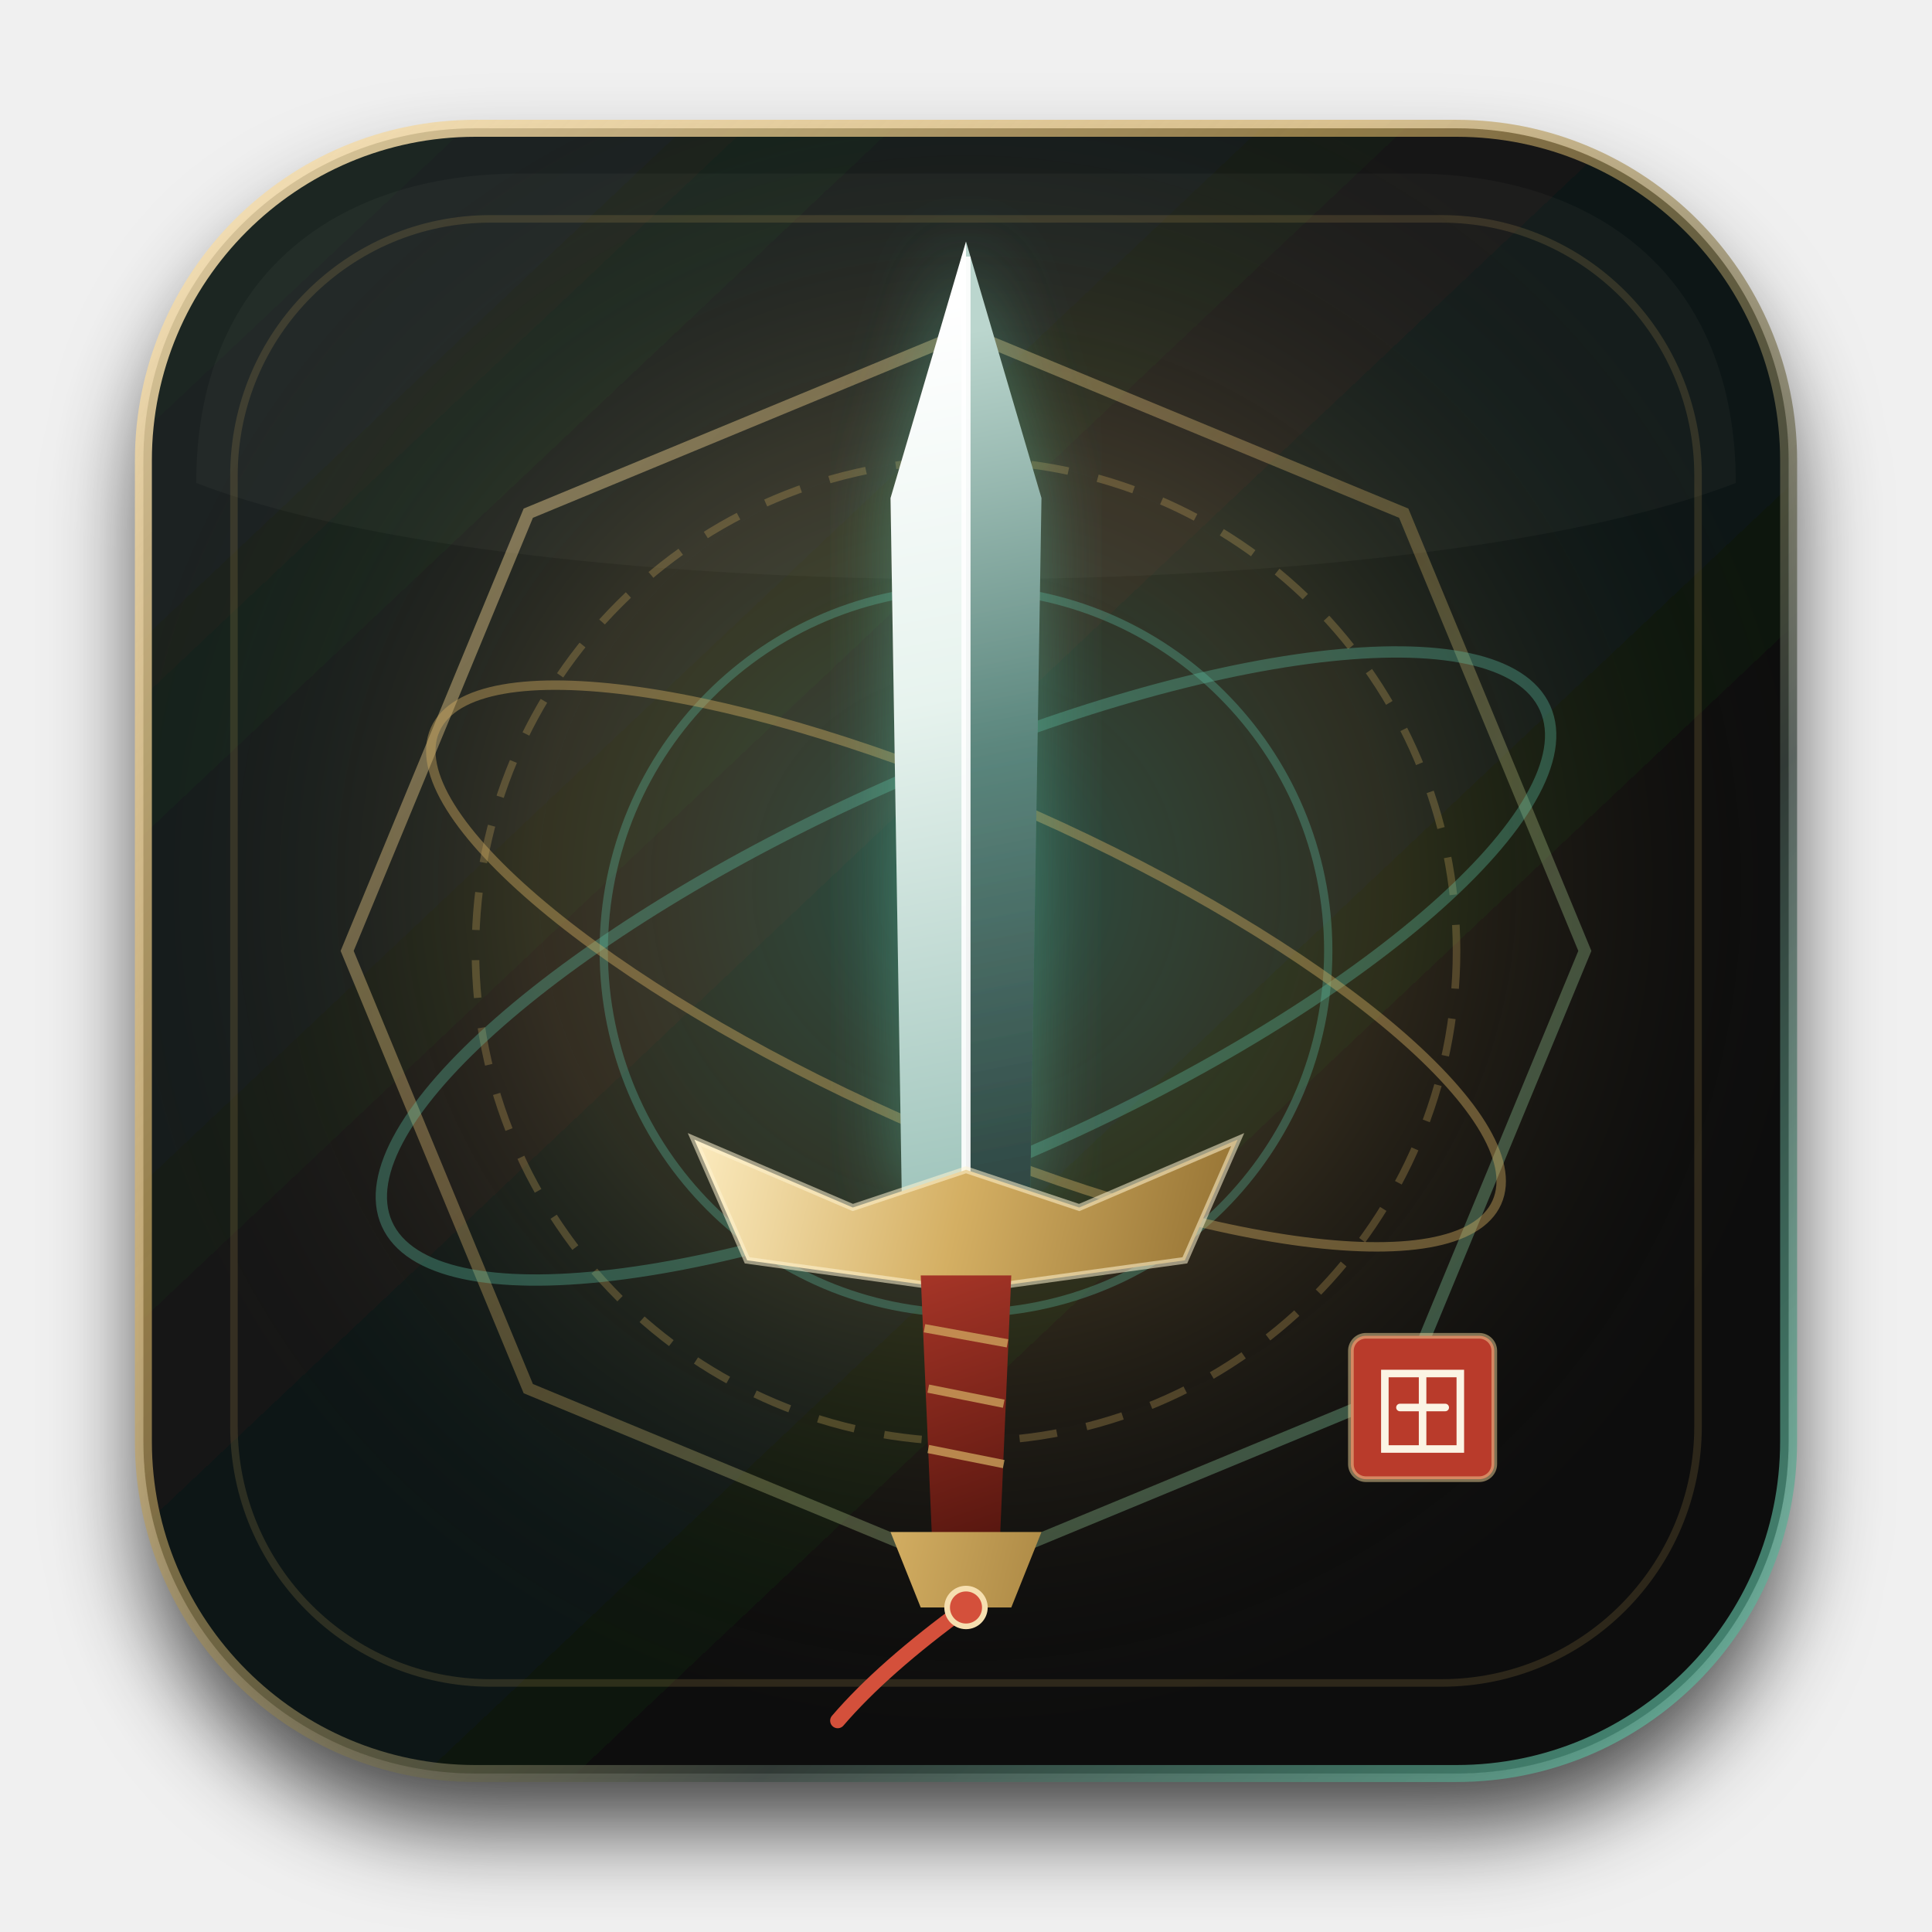
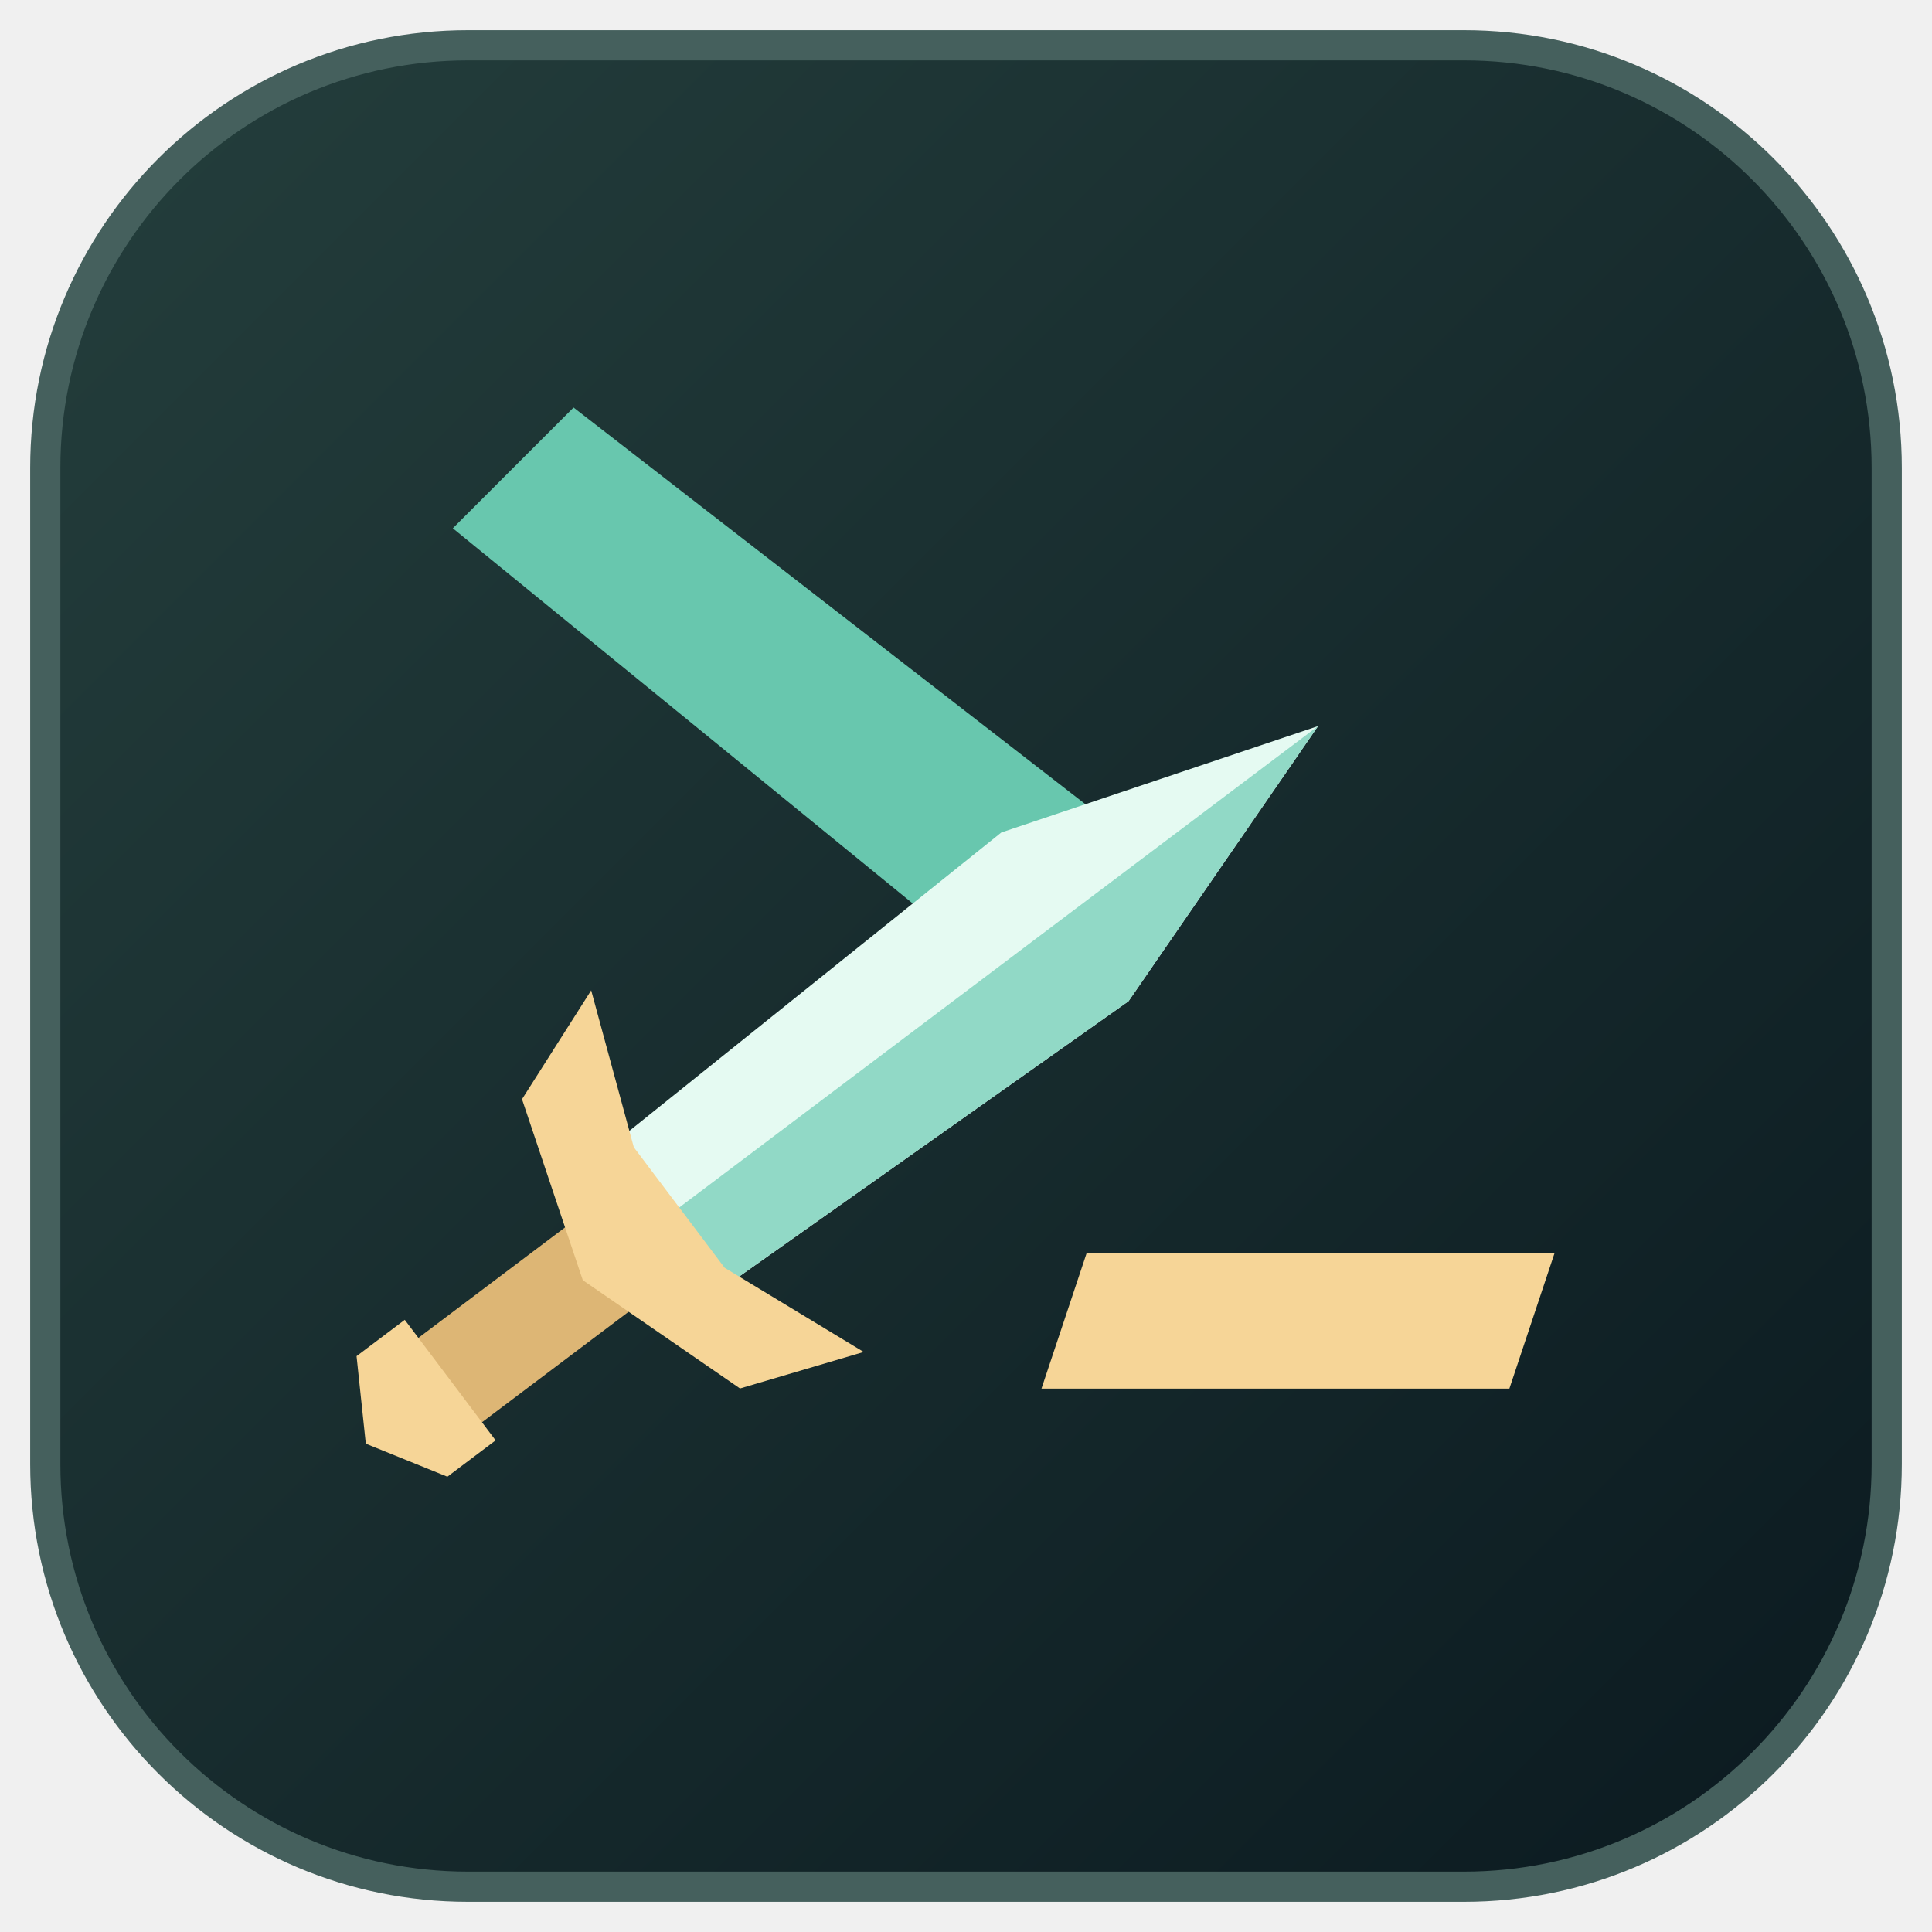
- <svg xmlns="http://www.w3.org/2000/svg" viewBox="0 0 512 512" width="512" height="512" fill="none">
+ <svg xmlns="http://www.w3.org/2000/svg" width="512" height="512" viewBox="0 0 128 128">
  <defs>
-     <clipPath id="inkTabletClip">
-       <rect x="38" y="34" width="436" height="436" rx="88" />
-     </clipPath>
-     <radialGradient id="jianAura" cx="50%" cy="46%" r="54%">
-       <stop offset="0%" stop-color="#5EC4A6" stop-opacity="0.34" />
-       <stop offset="48%" stop-color="#D4AF63" stop-opacity="0.16" />
-       <stop offset="100%" stop-color="#080B0A" stop-opacity="0" />
-     </radialGradient>
-     <linearGradient id="tabletFill" x1="56" y1="44" x2="456" y2="468" gradientUnits="userSpaceOnUse">
-       <stop offset="0%" stop-color="#1E2724" />
-       <stop offset="48%" stop-color="#101514" />
-       <stop offset="100%" stop-color="#070A09" />
+     <linearGradient id="stone" x2="1" y2="1" gradientUnits="objectBoundingBox">
+       <stop stop-color="#243e3c" />
+       <stop offset="1" stop-color="#0b1a20" />
    </linearGradient>
-     <linearGradient id="bronzeFrameStroke" x1="52" y1="48" x2="460" y2="460" gradientUnits="userSpaceOnUse">
-       <stop offset="0%" stop-color="#F6DFB0" stop-opacity="0.88" />
-       <stop offset="35%" stop-color="#D4AF63" stop-opacity="0.65" />
-       <stop offset="70%" stop-color="#3F4B45" stop-opacity="0.72" />
-       <stop offset="100%" stop-color="#5EC4A6" stop-opacity="0.68" />
-     </linearGradient>
-     <linearGradient id="baguaRingStroke" x1="112" y1="112" x2="400" y2="400" gradientUnits="userSpaceOnUse">
-       <stop offset="0%" stop-color="#F2D79B" stop-opacity="0.92" />
-       <stop offset="50%" stop-color="#D4AF63" stop-opacity="0.62" />
-       <stop offset="100%" stop-color="#5EC4A6" stop-opacity="0.78" />
-     </linearGradient>
-     <linearGradient id="bladeLeft" x1="210" y1="88" x2="256" y2="328" gradientUnits="userSpaceOnUse">
-       <stop offset="0%" stop-color="#FFFFFF" />
-       <stop offset="42%" stop-color="#E7F3EE" />
-       <stop offset="100%" stop-color="#9AC1B8" />
-     </linearGradient>
-     <linearGradient id="bladeRight" x1="256" y1="88" x2="302" y2="328" gradientUnits="userSpaceOnUse">
-       <stop offset="0%" stop-color="#BBD6CE" />
-       <stop offset="45%" stop-color="#5B867D" />
-       <stop offset="100%" stop-color="#283E3A" />
-     </linearGradient>
-     <linearGradient id="goldGuard" x1="176" y1="308" x2="336" y2="346" gradientUnits="userSpaceOnUse">
-       <stop offset="0%" stop-color="#FFF0C6" />
-       <stop offset="48%" stop-color="#D4AF63" />
-       <stop offset="100%" stop-color="#8A682B" />
-     </linearGradient>
-     <linearGradient id="hiltCrimson" x1="242" y1="336" x2="270" y2="418" gradientUnits="userSpaceOnUse">
-       <stop offset="0%" stop-color="#A83628" />
-       <stop offset="55%" stop-color="#762218" />
-       <stop offset="100%" stop-color="#4A120C" />
-     </linearGradient>
-     <filter id="appDropShadow" x="-12%" y="-10%" width="124%" height="128%">
-       <feDropShadow dx="0" dy="14" stdDeviation="12" flood-color="#020403" flood-opacity="0.72" />
-     </filter>
-     <filter id="bladeGlow" x="-40%" y="-20%" width="180%" height="150%">
-       <feDropShadow dx="0" dy="0" stdDeviation="10" flood-color="#5EC4A6" flood-opacity="0.45" />
-     </filter>
  </defs>
-   <g filter="url(#appDropShadow)">
-     <rect x="38" y="34" width="436" height="436" rx="88" fill="url(#tabletFill)" />
+   <rect x="3" y="3" width="122" height="122" rx="28" fill="url(#stone)" stroke="#45605d" stroke-width="2" />
+   <path d="M30 35 38 27 78 58 68 66Z" fill="#68c7ae" />
+   <g transform="translate(45 80) rotate(53)">
+     <path d="M0-53 7-32 6 1 0 5-6 1-7-32Z" fill="#e5faf2" />
+     <path d="M0-53 7-32 6 1 0 5Z" fill="#91d9c6" />
+     <path d="M-3.5 4H3.5V21H-3.5Z" fill="#ddb675" />
+     <path d="M-15-4-5 0H5L15-4 12 4 0 8-12 4Z" fill="#f6d597" />
+     <path d="M-5 19H5V23L0 26-5 23Z" fill="#f6d597" />
  </g>
-   <g clip-path="url(#inkTabletClip)">
-     <rect x="38" y="34" width="436" height="436" rx="88" fill="url(#jianAura)" />
-     <path d="M52 128 C52 74, 88 46, 138 46 L374 46 C424 46, 460 74, 460 128 C372 162, 140 162, 52 128 Z" fill="#FFF4DA" fill-opacity="0.035" />
-     <rect x="62" y="58" width="388" height="388" rx="68" stroke="#D4AF63" stroke-opacity="0.16" stroke-width="2" />
-     <polygon points="256,88 372,136 420,252 372,368 256,416 140,368 92,252 140,136" stroke="url(#baguaRingStroke)" stroke-opacity="0.52" stroke-width="3.2" fill="none" />
-     <circle cx="256" cy="252" r="130" stroke="#D4AF63" stroke-opacity="0.28" stroke-width="2" stroke-dasharray="10 8" />
-     <circle cx="256" cy="252" r="96" stroke="#5EC4A6" stroke-opacity="0.32" stroke-width="2.2" />
-     <ellipse cx="256" cy="256" rx="168" ry="52" transform="rotate(-24 256 256)" stroke="#5EC4A6" stroke-opacity="0.34" stroke-width="3" />
-     <ellipse cx="256" cy="256" rx="154" ry="44" transform="rotate(24 256 256)" stroke="#D4AF63" stroke-opacity="0.42" stroke-width="2.5" />
-     <g filter="url(#bladeGlow)">
-       <polygon points="256,64 236,132 239,318 256,318" fill="url(#bladeLeft)" />
-       <polygon points="256,64 276,132 273,318 256,318" fill="url(#bladeRight)" />
-       <line x1="256" y1="68" x2="256" y2="316" stroke="#FFFFFF" stroke-width="2.4" stroke-opacity="0.92" />
-     </g>
-     <polygon points="184,302 226,320 256,310 286,320 328,302 314,334 256,342 198,334" fill="url(#goldGuard)" stroke="#FFF3D2" stroke-opacity="0.55" stroke-width="1.8" />
-     <polygon points="244,338 268,338 265,408 247,408" fill="url(#hiltCrimson)" />
-     <path d="M245 352 L267 356 M246 368 L266 372 M246 384 L266 388" stroke="#D4AF63" stroke-width="2.2" stroke-opacity="0.72" />
-     <polygon points="236,406 276,406 268,426 244,426" fill="url(#goldGuard)" />
-     <path d="M256,426 Q234,442 222,456" stroke="#D4503B" stroke-width="4" stroke-linecap="round" fill="none" />
-     <circle cx="256" cy="426" r="5" fill="#D4503B" stroke="#F6DFB0" stroke-width="1.5" />
-     <rect x="358" y="354" width="38" height="38" rx="4" fill="#B93B2B" stroke="#F2D79B" stroke-opacity="0.5" stroke-width="1.5" />
-     <path d="M367 364 H387 V384 H367 Z M377 364 V384 M371 373 H383" stroke="#FBF4E4" stroke-width="2" stroke-linecap="round" fill="none" />
-   </g>
-   <rect x="38" y="34" width="436" height="436" rx="88" stroke="url(#bronzeFrameStroke)" stroke-width="4.5" />
+   <path d="M72 83h31l-3 9H69Z" fill="#f6d597" />
</svg>
